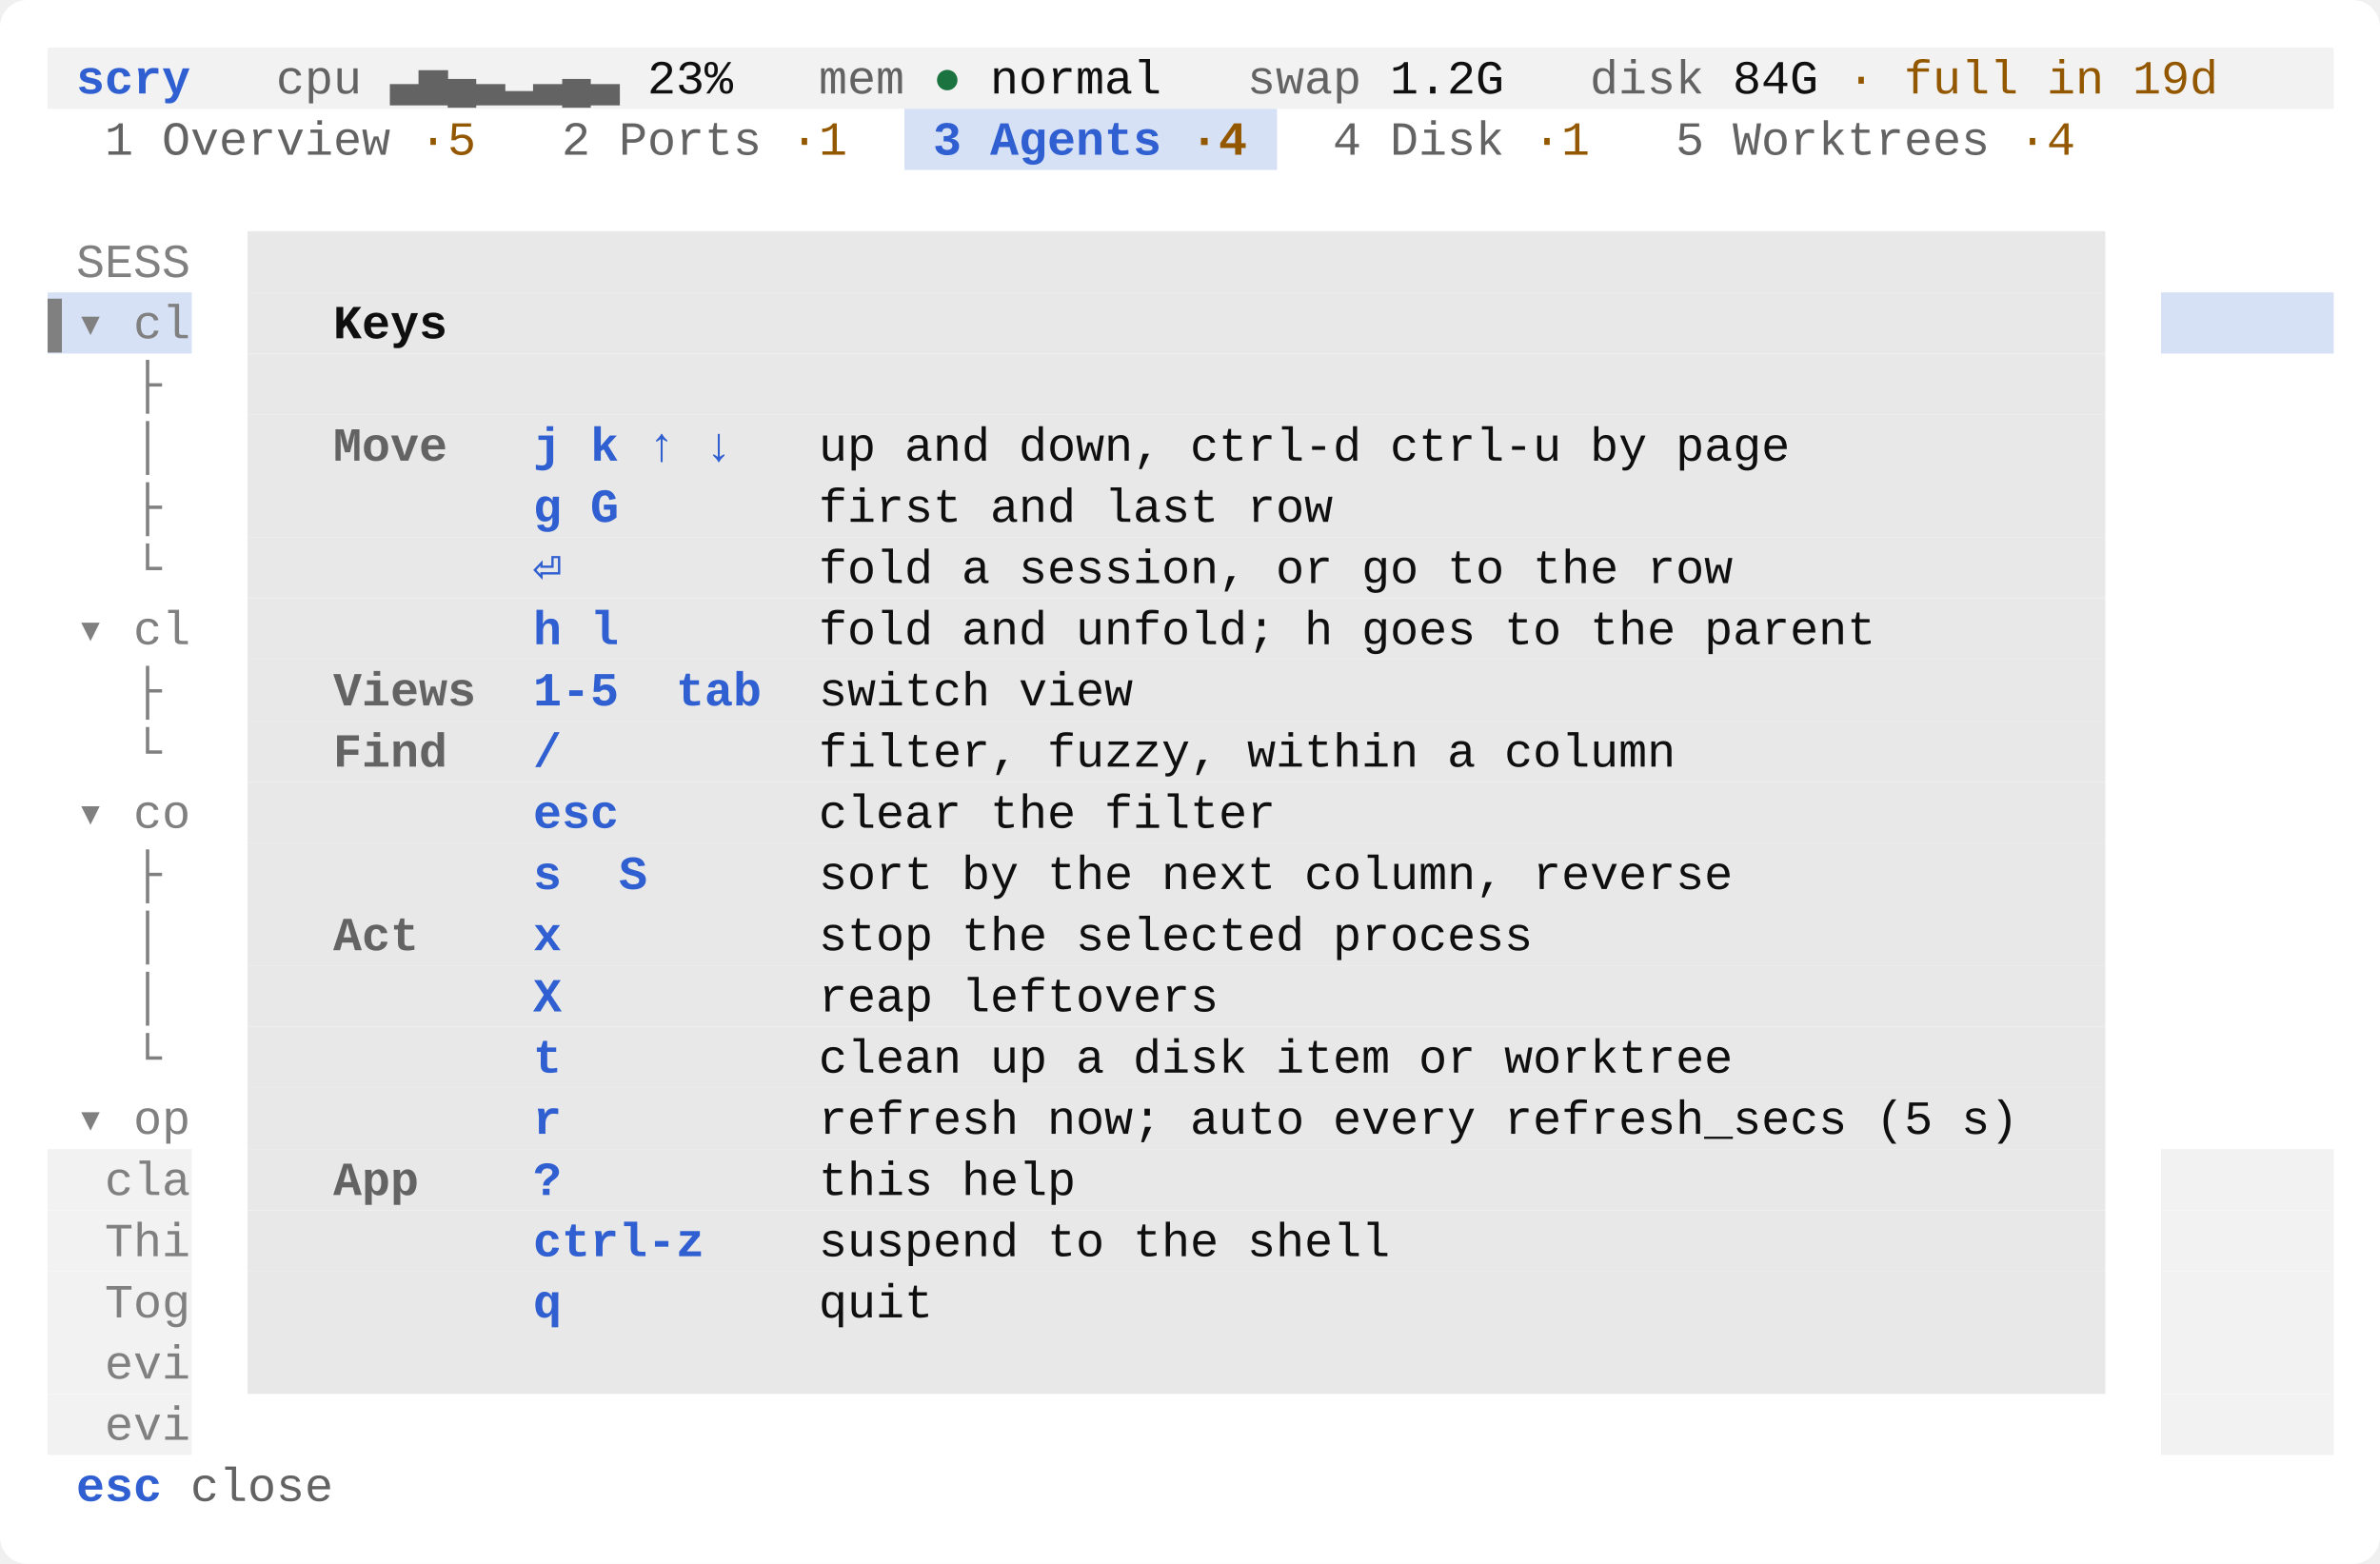
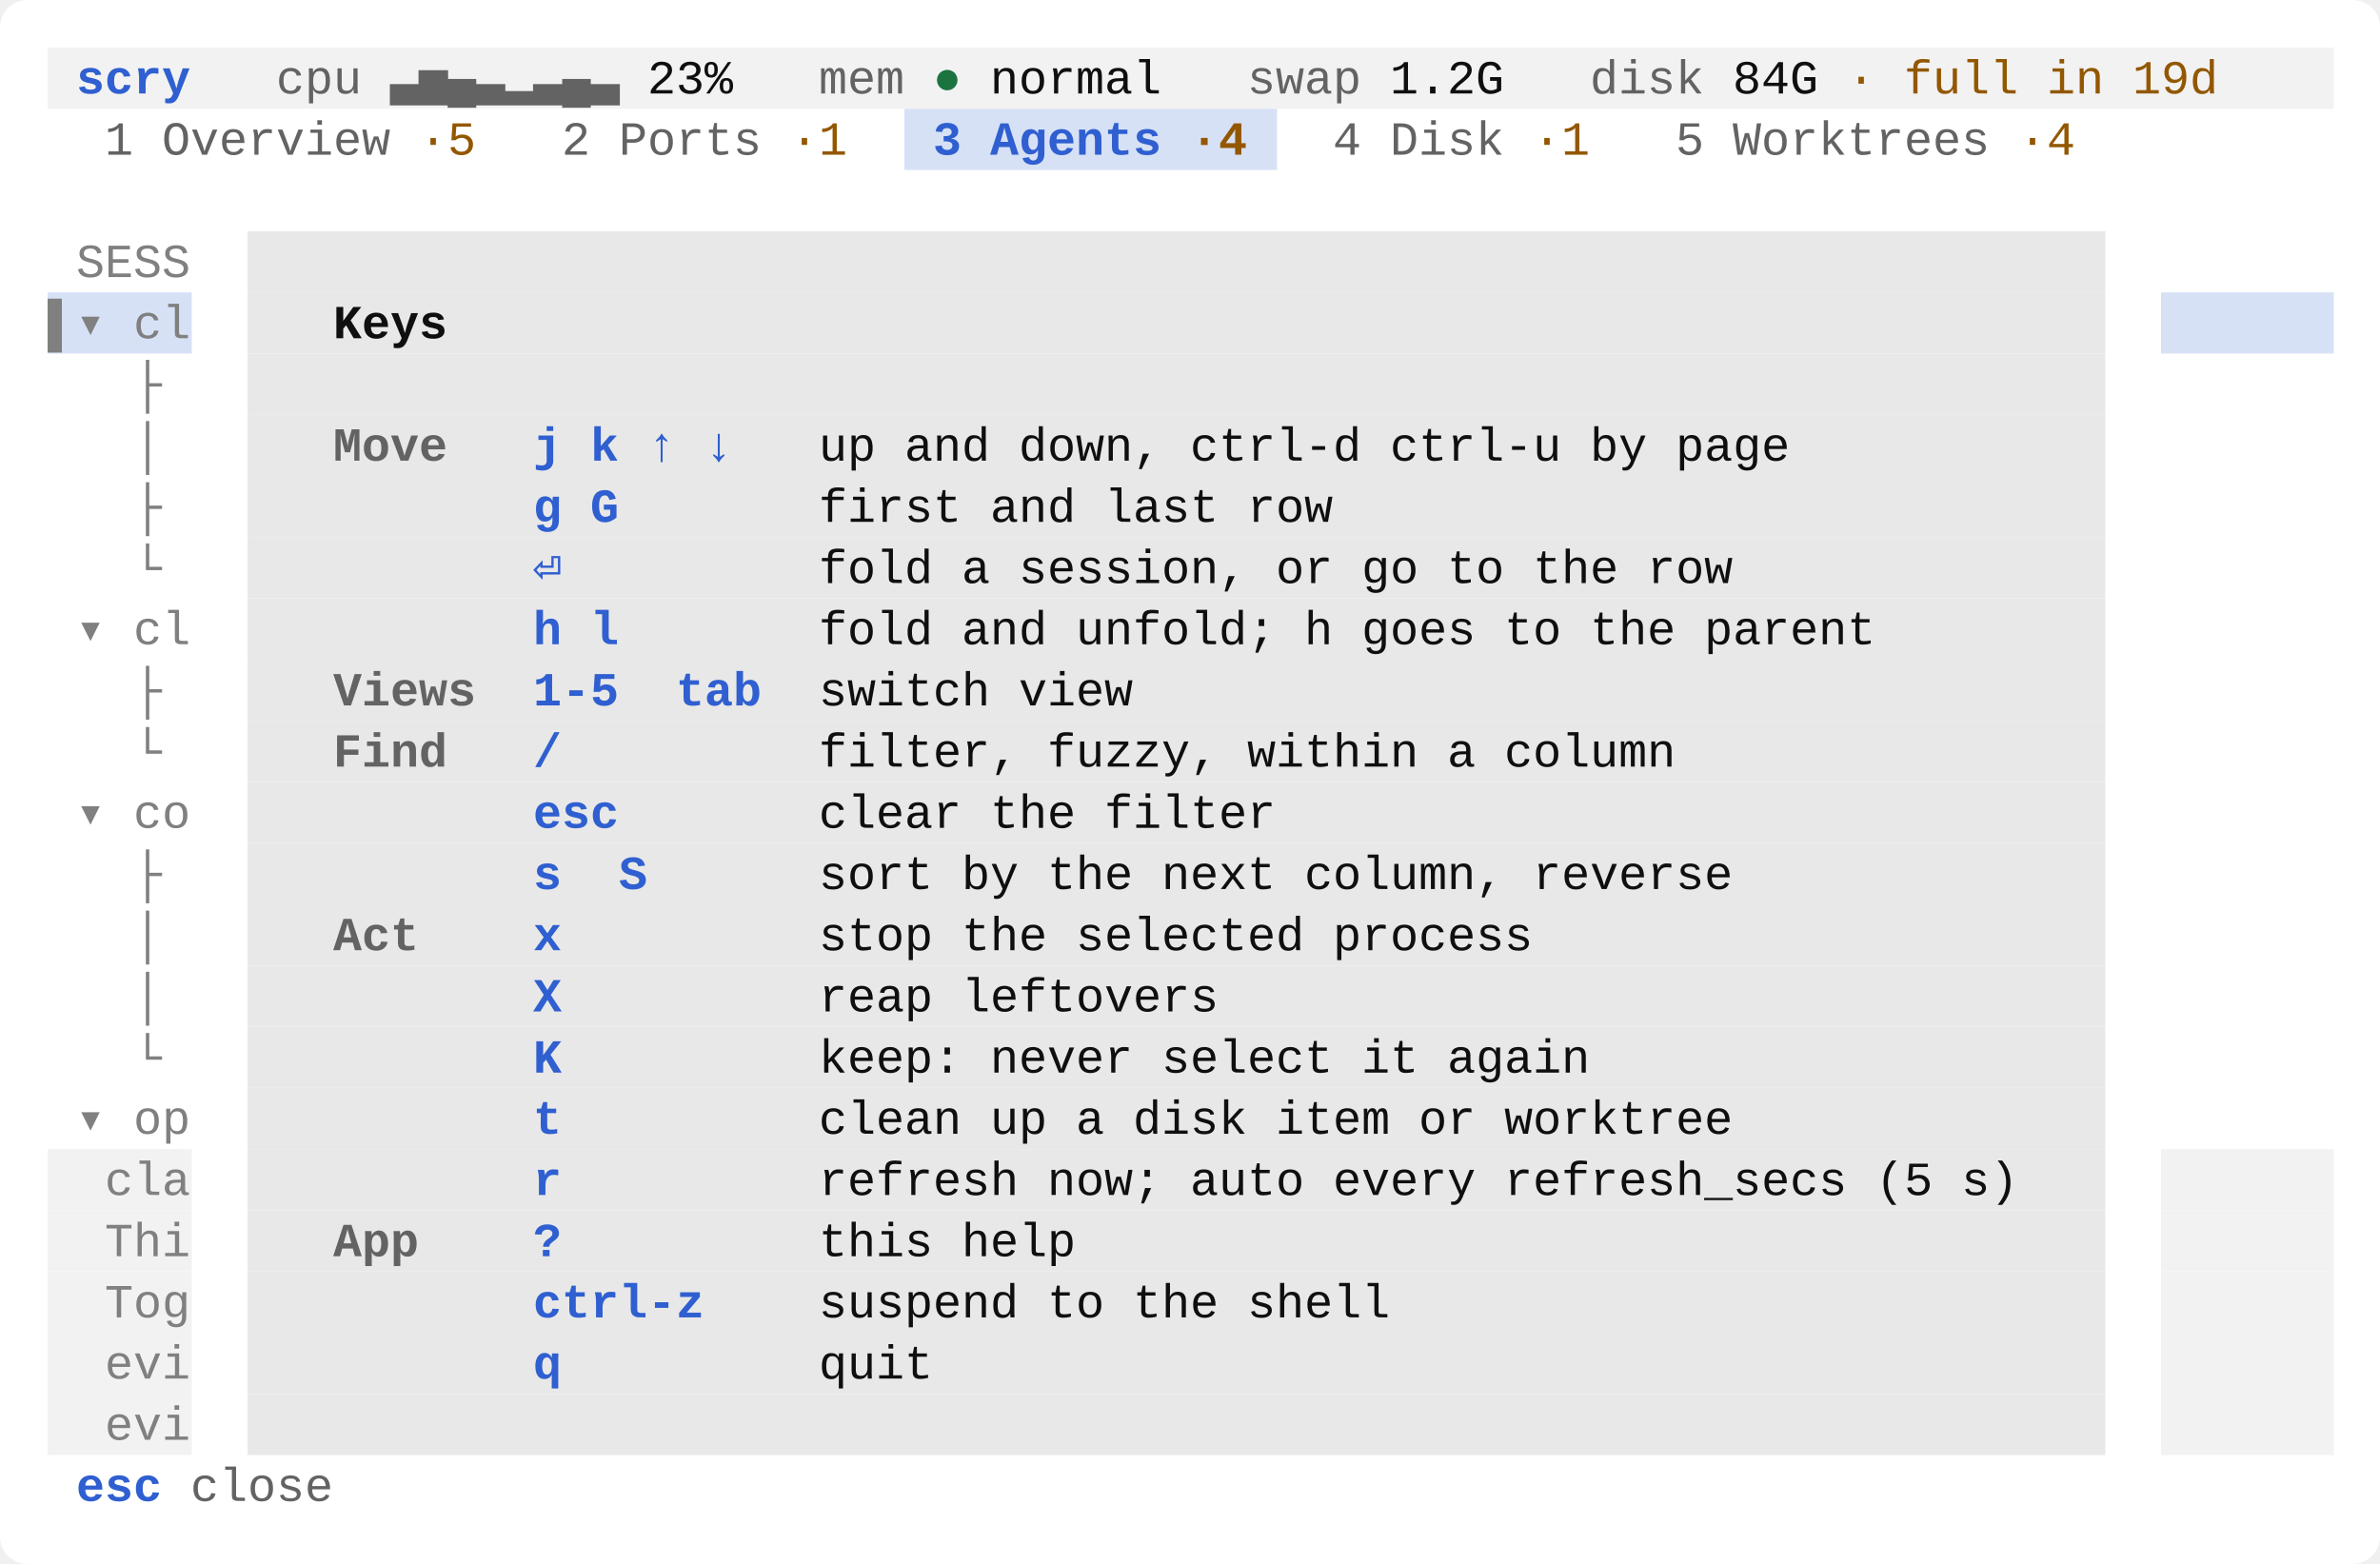
<svg xmlns="http://www.w3.org/2000/svg" width="700" height="460" viewBox="0 0 700 460">
  <style>text{font-family:ui-monospace,SFMono-Regular,"SF Mono",Menlo,Consolas,"Liberation Mono","DejaVu Sans Mono",monospace;font-size:14px;white-space:pre}</style>
  <rect width="700" height="460" rx="8" fill="#ffffff" />
  <g transform="translate(14 14)">
    <rect x="0.0" y="0" width="672.4" height="18" fill="#f2f2f2" />
    <text x="8.4" y="13.5" fill="#2f5fd0" textLength="33.6" lengthAdjust="spacingAndGlyphs" xml:space="preserve" font-weight="700">scry</text>
    <text x="67.2" y="13.5" fill="#636363" textLength="100.8" lengthAdjust="spacingAndGlyphs" xml:space="preserve">cpu ▃▅▄▃▂▃▄▃</text>
    <text x="176.4" y="13.5" fill="#0f0f0f" textLength="25.2" lengthAdjust="spacingAndGlyphs" xml:space="preserve">23%</text>
    <text x="226.8" y="13.5" fill="#636363" textLength="25.2" lengthAdjust="spacingAndGlyphs" xml:space="preserve">mem</text>
    <text x="260.4" y="13.5" fill="#1b7340" textLength="8.4" lengthAdjust="spacingAndGlyphs" xml:space="preserve">●</text>
    <text x="277.2" y="13.5" fill="#0f0f0f" textLength="50.4" lengthAdjust="spacingAndGlyphs" xml:space="preserve">normal</text>
    <text x="352.8" y="13.5" fill="#636363" textLength="33.6" lengthAdjust="spacingAndGlyphs" xml:space="preserve">swap</text>
    <text x="394.8" y="13.5" fill="#0f0f0f" textLength="33.6" lengthAdjust="spacingAndGlyphs" xml:space="preserve">1.2G</text>
    <text x="453.6" y="13.5" fill="#636363" textLength="33.6" lengthAdjust="spacingAndGlyphs" xml:space="preserve">disk</text>
    <text x="495.6" y="13.5" fill="#0f0f0f" textLength="25.2" lengthAdjust="spacingAndGlyphs" xml:space="preserve">84G</text>
    <text x="529.2" y="13.5" fill="#935700" textLength="109.2" lengthAdjust="spacingAndGlyphs" xml:space="preserve">· full in 19d</text>
    <rect x="252.0" y="18" width="109.6" height="18" fill="#d7e1f6" />
    <text x="16.8" y="31.5" fill="#636363" textLength="84.0" lengthAdjust="spacingAndGlyphs" xml:space="preserve">1 Overview</text>
    <text x="109.2" y="31.5" fill="#935700" textLength="16.8" lengthAdjust="spacingAndGlyphs" xml:space="preserve">·5</text>
    <text x="151.2" y="31.5" fill="#636363" textLength="58.8" lengthAdjust="spacingAndGlyphs" xml:space="preserve">2 Ports</text>
    <text x="218.4" y="31.5" fill="#935700" textLength="16.8" lengthAdjust="spacingAndGlyphs" xml:space="preserve">·1</text>
    <text x="260.4" y="31.5" fill="#2f5fd0" textLength="67.2" lengthAdjust="spacingAndGlyphs" xml:space="preserve" font-weight="700">3 Agents</text>
    <text x="336.0" y="31.5" fill="#935700" textLength="16.8" lengthAdjust="spacingAndGlyphs" xml:space="preserve" font-weight="700">·4</text>
    <text x="378.0" y="31.5" fill="#636363" textLength="50.4" lengthAdjust="spacingAndGlyphs" xml:space="preserve">4 Disk</text>
    <text x="436.8" y="31.5" fill="#935700" textLength="16.8" lengthAdjust="spacingAndGlyphs" xml:space="preserve">·1</text>
    <text x="478.8" y="31.5" fill="#636363" textLength="92.4" lengthAdjust="spacingAndGlyphs" xml:space="preserve">5 Worktrees</text>
    <text x="579.6" y="31.5" fill="#935700" textLength="16.8" lengthAdjust="spacingAndGlyphs" xml:space="preserve">·4</text>
    <rect x="58.8" y="54" width="546.4" height="18" fill="#e8e8e8" />
    <text x="8.4" y="67.5" fill="#808080" textLength="33.6" lengthAdjust="spacingAndGlyphs" xml:space="preserve">SESS</text>
    <rect x="0.0" y="72" width="42.4" height="18" fill="#d7e1f6" />
    <rect x="58.8" y="72" width="546.4" height="18" fill="#e8e8e8" />
    <rect x="621.6" y="72" width="50.8" height="18" fill="#d7e1f6" />
    <text x="0.0" y="85.5" fill="#808080" textLength="42.0" lengthAdjust="spacingAndGlyphs" xml:space="preserve">▌▾ cl</text>
    <text x="84.0" y="85.5" fill="#0f0f0f" textLength="33.6" lengthAdjust="spacingAndGlyphs" xml:space="preserve" font-weight="700">Keys</text>
    <rect x="58.8" y="90" width="546.4" height="18" fill="#e8e8e8" />
    <text x="25.2" y="103.5" fill="#808080" textLength="8.4" lengthAdjust="spacingAndGlyphs" xml:space="preserve">├</text>
    <rect x="58.8" y="108" width="546.4" height="18" fill="#e8e8e8" />
    <text x="25.2" y="121.5" fill="#808080" textLength="8.4" lengthAdjust="spacingAndGlyphs" xml:space="preserve">│</text>
    <text x="84.0" y="121.5" fill="#636363" textLength="33.6" lengthAdjust="spacingAndGlyphs" xml:space="preserve" font-weight="700">Move</text>
    <text x="142.8" y="121.5" fill="#2f5fd0" textLength="58.8" lengthAdjust="spacingAndGlyphs" xml:space="preserve" font-weight="700">j k ↑ ↓</text>
    <text x="226.8" y="121.5" fill="#0f0f0f" textLength="285.6" lengthAdjust="spacingAndGlyphs" xml:space="preserve">up and down, ctrl-d ctrl-u by page</text>
    <rect x="58.8" y="126" width="546.4" height="18" fill="#e8e8e8" />
    <text x="25.2" y="139.5" fill="#808080" textLength="8.4" lengthAdjust="spacingAndGlyphs" xml:space="preserve">├</text>
    <text x="142.8" y="139.5" fill="#2f5fd0" textLength="25.2" lengthAdjust="spacingAndGlyphs" xml:space="preserve" font-weight="700">g G</text>
    <text x="226.8" y="139.5" fill="#0f0f0f" textLength="151.2" lengthAdjust="spacingAndGlyphs" xml:space="preserve">first and last row</text>
    <rect x="58.8" y="144" width="546.4" height="18" fill="#e8e8e8" />
    <text x="25.2" y="157.5" fill="#808080" textLength="8.4" lengthAdjust="spacingAndGlyphs" xml:space="preserve">└</text>
    <text x="142.8" y="157.5" fill="#2f5fd0" textLength="8.4" lengthAdjust="spacingAndGlyphs" xml:space="preserve" font-weight="700">⏎</text>
    <text x="226.8" y="157.5" fill="#0f0f0f" textLength="268.8" lengthAdjust="spacingAndGlyphs" xml:space="preserve">fold a session, or go to the row</text>
    <rect x="58.8" y="162" width="546.4" height="18" fill="#e8e8e8" />
    <text x="8.4" y="175.5" fill="#808080" textLength="33.6" lengthAdjust="spacingAndGlyphs" xml:space="preserve">▾ cl</text>
    <text x="142.8" y="175.5" fill="#2f5fd0" textLength="25.2" lengthAdjust="spacingAndGlyphs" xml:space="preserve" font-weight="700">h l</text>
    <text x="226.8" y="175.5" fill="#0f0f0f" textLength="310.8" lengthAdjust="spacingAndGlyphs" xml:space="preserve">fold and unfold; h goes to the parent</text>
    <rect x="58.8" y="180" width="546.4" height="18" fill="#e8e8e8" />
    <text x="25.2" y="193.5" fill="#808080" textLength="8.4" lengthAdjust="spacingAndGlyphs" xml:space="preserve">├</text>
    <text x="84.0" y="193.5" fill="#636363" textLength="42.0" lengthAdjust="spacingAndGlyphs" xml:space="preserve" font-weight="700">Views</text>
    <text x="142.8" y="193.5" fill="#2f5fd0" textLength="25.2" lengthAdjust="spacingAndGlyphs" xml:space="preserve" font-weight="700">1-5</text>
    <text x="184.8" y="193.5" fill="#2f5fd0" textLength="25.2" lengthAdjust="spacingAndGlyphs" xml:space="preserve" font-weight="700">tab</text>
    <text x="226.8" y="193.5" fill="#0f0f0f" textLength="92.4" lengthAdjust="spacingAndGlyphs" xml:space="preserve">switch view</text>
    <rect x="58.8" y="198" width="546.4" height="18" fill="#e8e8e8" />
    <text x="25.2" y="211.5" fill="#808080" textLength="8.4" lengthAdjust="spacingAndGlyphs" xml:space="preserve">└</text>
    <text x="84.0" y="211.5" fill="#636363" textLength="33.6" lengthAdjust="spacingAndGlyphs" xml:space="preserve" font-weight="700">Find</text>
    <text x="142.8" y="211.5" fill="#2f5fd0" textLength="8.4" lengthAdjust="spacingAndGlyphs" xml:space="preserve" font-weight="700">/</text>
    <text x="226.8" y="211.5" fill="#0f0f0f" textLength="252.0" lengthAdjust="spacingAndGlyphs" xml:space="preserve">filter, fuzzy, within a column</text>
    <rect x="58.8" y="216" width="546.4" height="18" fill="#e8e8e8" />
    <text x="8.4" y="229.5" fill="#808080" textLength="33.6" lengthAdjust="spacingAndGlyphs" xml:space="preserve">▾ co</text>
    <text x="142.8" y="229.5" fill="#2f5fd0" textLength="25.2" lengthAdjust="spacingAndGlyphs" xml:space="preserve" font-weight="700">esc</text>
    <text x="226.8" y="229.5" fill="#0f0f0f" textLength="134.4" lengthAdjust="spacingAndGlyphs" xml:space="preserve">clear the filter</text>
    <rect x="58.8" y="234" width="546.4" height="18" fill="#e8e8e8" />
    <text x="25.2" y="247.5" fill="#808080" textLength="8.4" lengthAdjust="spacingAndGlyphs" xml:space="preserve">├</text>
    <text x="142.8" y="247.5" fill="#2f5fd0" textLength="8.4" lengthAdjust="spacingAndGlyphs" xml:space="preserve" font-weight="700">s</text>
    <text x="168.0" y="247.5" fill="#2f5fd0" textLength="8.4" lengthAdjust="spacingAndGlyphs" xml:space="preserve" font-weight="700">S</text>
    <text x="226.8" y="247.5" fill="#0f0f0f" textLength="268.8" lengthAdjust="spacingAndGlyphs" xml:space="preserve">sort by the next column, reverse</text>
    <rect x="58.8" y="252" width="546.4" height="18" fill="#e8e8e8" />
    <text x="25.2" y="265.5" fill="#808080" textLength="8.4" lengthAdjust="spacingAndGlyphs" xml:space="preserve">│</text>
    <text x="84.0" y="265.5" fill="#636363" textLength="25.2" lengthAdjust="spacingAndGlyphs" xml:space="preserve" font-weight="700">Act</text>
    <text x="142.8" y="265.5" fill="#2f5fd0" textLength="8.4" lengthAdjust="spacingAndGlyphs" xml:space="preserve" font-weight="700">x</text>
    <text x="226.8" y="265.5" fill="#0f0f0f" textLength="210.0" lengthAdjust="spacingAndGlyphs" xml:space="preserve">stop the selected process</text>
    <rect x="58.8" y="270" width="546.4" height="18" fill="#e8e8e8" />
    <text x="25.2" y="283.5" fill="#808080" textLength="8.4" lengthAdjust="spacingAndGlyphs" xml:space="preserve">│</text>
    <text x="142.8" y="283.5" fill="#2f5fd0" textLength="8.4" lengthAdjust="spacingAndGlyphs" xml:space="preserve" font-weight="700">X</text>
    <text x="226.8" y="283.5" fill="#0f0f0f" textLength="117.6" lengthAdjust="spacingAndGlyphs" xml:space="preserve">reap leftovers</text>
    <rect x="58.8" y="288" width="546.4" height="18" fill="#e8e8e8" />
    <text x="25.2" y="301.5" fill="#808080" textLength="8.4" lengthAdjust="spacingAndGlyphs" xml:space="preserve">└</text>
-     <text x="142.8" y="301.5" fill="#2f5fd0" textLength="8.4" lengthAdjust="spacingAndGlyphs" xml:space="preserve" font-weight="700">t</text>
-     <text x="226.8" y="301.5" fill="#0f0f0f" textLength="268.8" lengthAdjust="spacingAndGlyphs" xml:space="preserve">clean up a disk item or worktree</text>
+     <text x="142.8" y="301.5" fill="#2f5fd0" textLength="8.4" lengthAdjust="spacingAndGlyphs" xml:space="preserve" font-weight="700">K</text>
+     <text x="226.8" y="301.5" fill="#0f0f0f" textLength="226.8" lengthAdjust="spacingAndGlyphs" xml:space="preserve">keep: never select it again</text>
    <rect x="58.8" y="306" width="546.4" height="18" fill="#e8e8e8" />
    <text x="8.4" y="319.5" fill="#808080" textLength="33.6" lengthAdjust="spacingAndGlyphs" xml:space="preserve">▾ op</text>
-     <text x="142.8" y="319.5" fill="#2f5fd0" textLength="8.4" lengthAdjust="spacingAndGlyphs" xml:space="preserve" font-weight="700">r</text>
-     <text x="226.8" y="319.5" fill="#0f0f0f" textLength="352.8" lengthAdjust="spacingAndGlyphs" xml:space="preserve">refresh now; auto every refresh_secs (5 s)</text>
+     <text x="142.8" y="319.5" fill="#2f5fd0" textLength="8.4" lengthAdjust="spacingAndGlyphs" xml:space="preserve" font-weight="700">t</text>
+     <text x="226.8" y="319.5" fill="#0f0f0f" textLength="268.8" lengthAdjust="spacingAndGlyphs" xml:space="preserve">clean up a disk item or worktree</text>
    <rect x="0.0" y="324" width="42.4" height="18" fill="#f2f2f2" />
    <rect x="58.8" y="324" width="546.4" height="18" fill="#e8e8e8" />
    <rect x="621.6" y="324" width="50.8" height="18" fill="#f2f2f2" />
    <text x="16.8" y="337.5" fill="#808080" textLength="25.2" lengthAdjust="spacingAndGlyphs" xml:space="preserve">cla</text>
-     <text x="84.0" y="337.5" fill="#636363" textLength="25.2" lengthAdjust="spacingAndGlyphs" xml:space="preserve" font-weight="700">App</text>
-     <text x="142.8" y="337.5" fill="#2f5fd0" textLength="8.4" lengthAdjust="spacingAndGlyphs" xml:space="preserve" font-weight="700">?</text>
-     <text x="226.8" y="337.5" fill="#0f0f0f" textLength="75.6" lengthAdjust="spacingAndGlyphs" xml:space="preserve">this help</text>
+     <text x="142.8" y="337.5" fill="#2f5fd0" textLength="8.4" lengthAdjust="spacingAndGlyphs" xml:space="preserve" font-weight="700">r</text>
+     <text x="226.8" y="337.5" fill="#0f0f0f" textLength="352.8" lengthAdjust="spacingAndGlyphs" xml:space="preserve">refresh now; auto every refresh_secs (5 s)</text>
    <rect x="0.0" y="342" width="42.4" height="18" fill="#f2f2f2" />
    <rect x="58.8" y="342" width="546.4" height="18" fill="#e8e8e8" />
    <rect x="621.6" y="342" width="50.8" height="18" fill="#f2f2f2" />
    <text x="16.8" y="355.5" fill="#808080" textLength="25.2" lengthAdjust="spacingAndGlyphs" xml:space="preserve">Thi</text>
-     <text x="142.8" y="355.5" fill="#2f5fd0" textLength="50.4" lengthAdjust="spacingAndGlyphs" xml:space="preserve" font-weight="700">ctrl-z</text>
-     <text x="226.8" y="355.5" fill="#0f0f0f" textLength="168.0" lengthAdjust="spacingAndGlyphs" xml:space="preserve">suspend to the shell</text>
+     <text x="84.0" y="355.5" fill="#636363" textLength="25.2" lengthAdjust="spacingAndGlyphs" xml:space="preserve" font-weight="700">App</text>
+     <text x="142.8" y="355.5" fill="#2f5fd0" textLength="8.4" lengthAdjust="spacingAndGlyphs" xml:space="preserve" font-weight="700">?</text>
+     <text x="226.8" y="355.5" fill="#0f0f0f" textLength="75.6" lengthAdjust="spacingAndGlyphs" xml:space="preserve">this help</text>
    <rect x="0.0" y="360" width="42.4" height="18" fill="#f2f2f2" />
    <rect x="58.8" y="360" width="546.4" height="18" fill="#e8e8e8" />
    <rect x="621.6" y="360" width="50.8" height="18" fill="#f2f2f2" />
    <text x="16.8" y="373.5" fill="#808080" textLength="25.2" lengthAdjust="spacingAndGlyphs" xml:space="preserve">Tog</text>
-     <text x="142.8" y="373.5" fill="#2f5fd0" textLength="8.4" lengthAdjust="spacingAndGlyphs" xml:space="preserve" font-weight="700">q</text>
-     <text x="226.8" y="373.5" fill="#0f0f0f" textLength="33.6" lengthAdjust="spacingAndGlyphs" xml:space="preserve">quit</text>
+     <text x="142.8" y="373.5" fill="#2f5fd0" textLength="50.4" lengthAdjust="spacingAndGlyphs" xml:space="preserve" font-weight="700">ctrl-z</text>
+     <text x="226.8" y="373.5" fill="#0f0f0f" textLength="168.0" lengthAdjust="spacingAndGlyphs" xml:space="preserve">suspend to the shell</text>
    <rect x="0.0" y="378" width="42.4" height="18" fill="#f2f2f2" />
    <rect x="58.8" y="378" width="546.4" height="18" fill="#e8e8e8" />
    <rect x="621.6" y="378" width="50.8" height="18" fill="#f2f2f2" />
    <text x="16.8" y="391.5" fill="#808080" textLength="25.2" lengthAdjust="spacingAndGlyphs" xml:space="preserve">evi</text>
+     <text x="142.8" y="391.5" fill="#2f5fd0" textLength="8.4" lengthAdjust="spacingAndGlyphs" xml:space="preserve" font-weight="700">q</text>
+     <text x="226.8" y="391.5" fill="#0f0f0f" textLength="33.6" lengthAdjust="spacingAndGlyphs" xml:space="preserve">quit</text>
    <rect x="0.0" y="396" width="42.4" height="18" fill="#f2f2f2" />
+     <rect x="58.8" y="396" width="546.4" height="18" fill="#e8e8e8" />
    <rect x="621.6" y="396" width="50.8" height="18" fill="#f2f2f2" />
    <text x="16.8" y="409.5" fill="#808080" textLength="25.2" lengthAdjust="spacingAndGlyphs" xml:space="preserve">evi</text>
    <text x="8.4" y="427.5" fill="#2f5fd0" textLength="25.2" lengthAdjust="spacingAndGlyphs" xml:space="preserve" font-weight="700">esc</text>
    <text x="42.0" y="427.5" fill="#636363" textLength="42.0" lengthAdjust="spacingAndGlyphs" xml:space="preserve">close</text>
  </g>
</svg>
